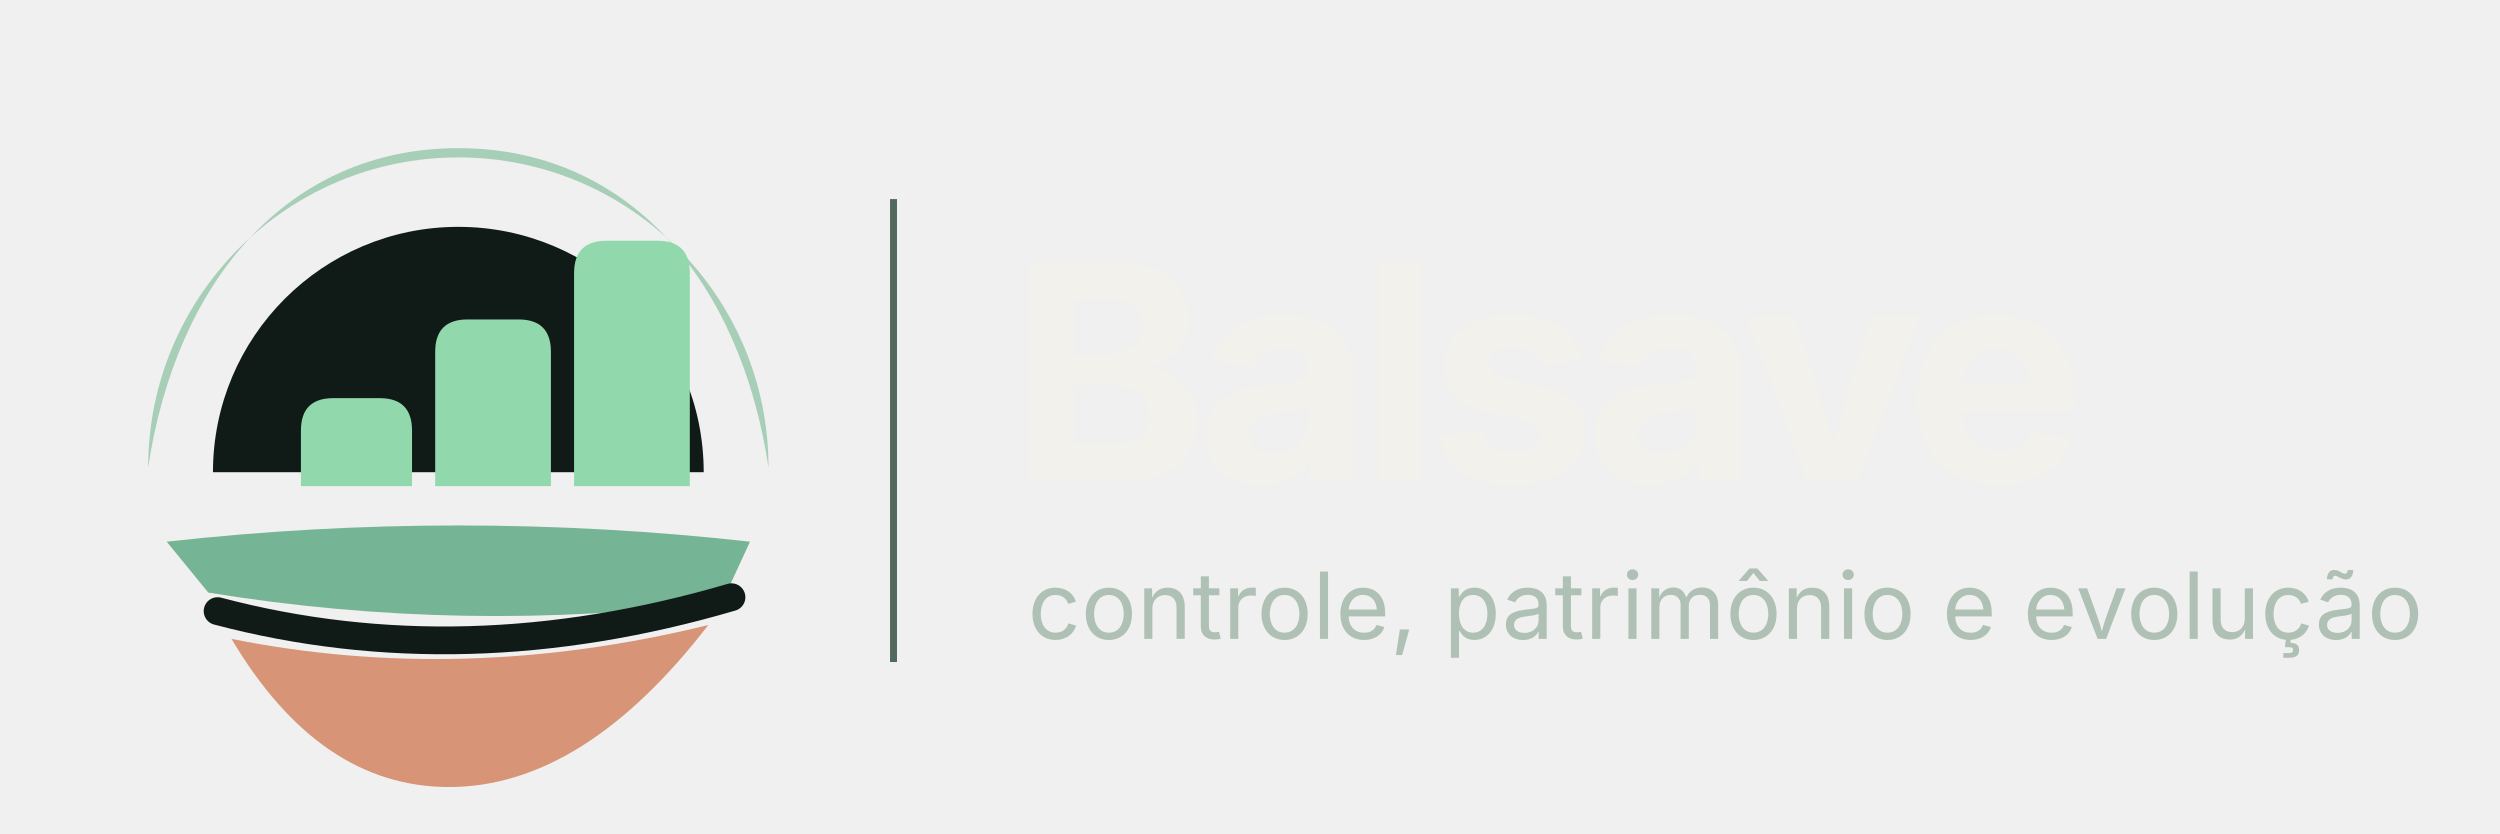
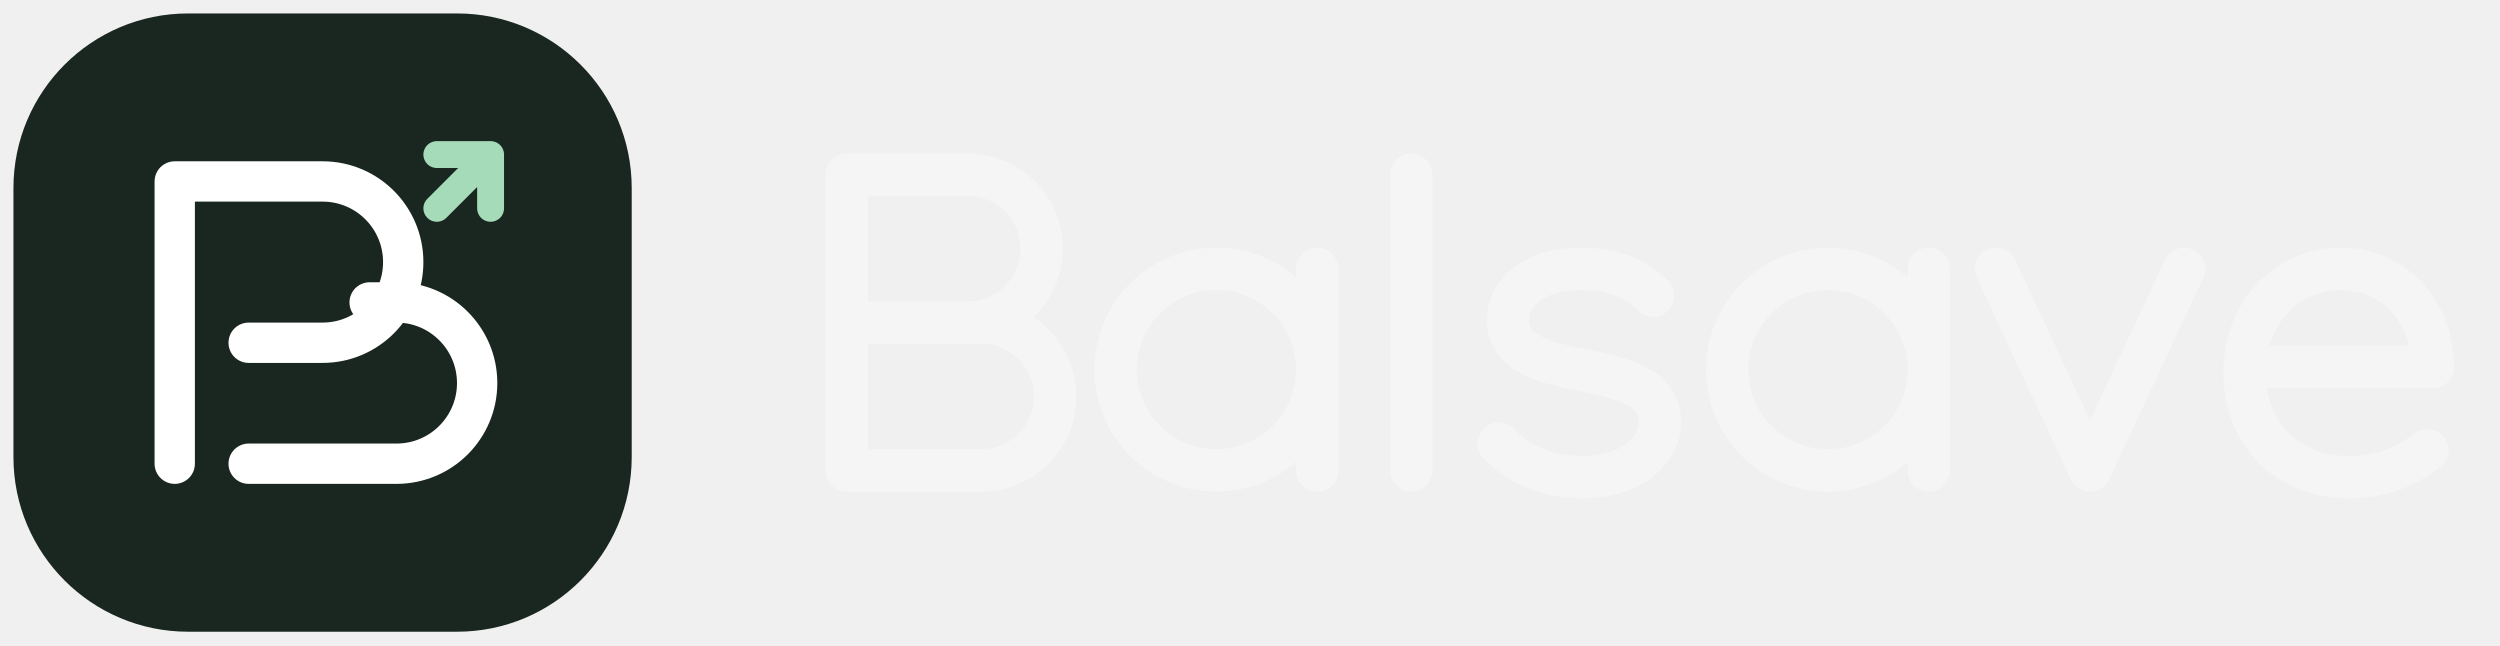
- <svg xmlns="http://www.w3.org/2000/svg" viewBox="0 0 540 180" role="img" aria-labelledby="title desc">
-   <g transform="translate(18 14)">
-     <path d="M14 87 A67 67 0 0 1 148 87 C142 47 118 18 81 18 C44 18 20 47 14 87Z" fill="#A7CEB6" />
-     <path d="M28 88 A53 53 0 0 1 134 88Z" fill="#101B18" />
-     <path d="M47 91 V79 Q47 72 54 72 H64 Q71 72 71 79 V91Z" fill="#91D8AC" />
-     <path d="M76 91 V62 Q76 55 83 55 H94 Q101 55 101 62 V91Z" fill="#91D8AC" />
-     <path d="M106 91 V45 Q106 38 113 38 H124 Q131 38 131 45 V91Z" fill="#91D8AC" />
-     <path d="M18 103 Q81 96 144 103 L138 116 Q82 123 27 114Z" fill="#75B494" />
-     <path d="M32 124 Q82 134 135 121 Q108 156 79 156 Q51 156 32 124Z" fill="#D89476" />
-     <path d="M29 118 Q82 132 140 115" stroke="#101B18" stroke-width="6" fill="none" stroke-linecap="round" />
+ <svg xmlns="http://www.w3.org/2000/svg" viewBox="0 0 186 48" role="img" aria-labelledby="title">
+   <rect x="1" y="1" width="46" height="46" rx="13" fill="#192720" />
+   <path d="M13 34.5V13.5h11a6 6 0 0 1 0 12h-5.5m0 9h11a6 6 0 0 0 0-12h-2" fill="none" stroke="#FFF" stroke-width="3" stroke-linecap="round" stroke-linejoin="round" />
+   <path d="m32.5 15.5 4-4m-4 0h4v4" fill="none" stroke="#A6DBB9" stroke-width="2" stroke-linecap="round" stroke-linejoin="round" />
+   <g fill="none" stroke="#F4F5F4" stroke-width="3.15" stroke-linecap="round" stroke-linejoin="round">
+     <path d="M63 35V13h9a5.5 5.5 0 0 1 0 11h-9m9 0h1a5.5 5.5 0 0 1 0 11H63M98 20v15m0-7.5a7.5 7.5 0 1 1-15 0 7.5 7.5 0 0 1 15 0M105 13v22m18-13c-1.5-1.5-3.4-2-5.5-2-3.1 0-5.3 1.6-5.3 3.8 0 5.2 11.3 2.3 11.3 7.6 0 2.3-2.4 4.1-5.7 4.1-2.5 0-4.7-.8-6.3-2.5m32-13v15m0-7.5a7.5 7.5 0 1 1-15 0 7.5 7.5 0 0 1 15 0m5-7.5 7 15 7-15m4.5 7.3h14c0-4.1-2.9-7.3-6.8-7.3-4.1 0-7.2 3.3-7.2 7.7 0 4.7 3.3 7.8 7.7 7.8 2.4 0 4.2-.7 5.9-2" />
  </g>
-   <path d="M193 43 V143" stroke="#53695D" stroke-width="1.5" />
-   <text x="218" y="104" font-family="Inter, Arial, sans-serif" font-size="65" font-weight="650" letter-spacing="-2.6" fill="#F2F1EB">Balsave</text>
-   <text x="222" y="138" font-family="Inter, Arial, sans-serif" font-size="20" letter-spacing="0.1" fill="#AFC0B4">controle, patrimônio e evolução</text>
</svg>
